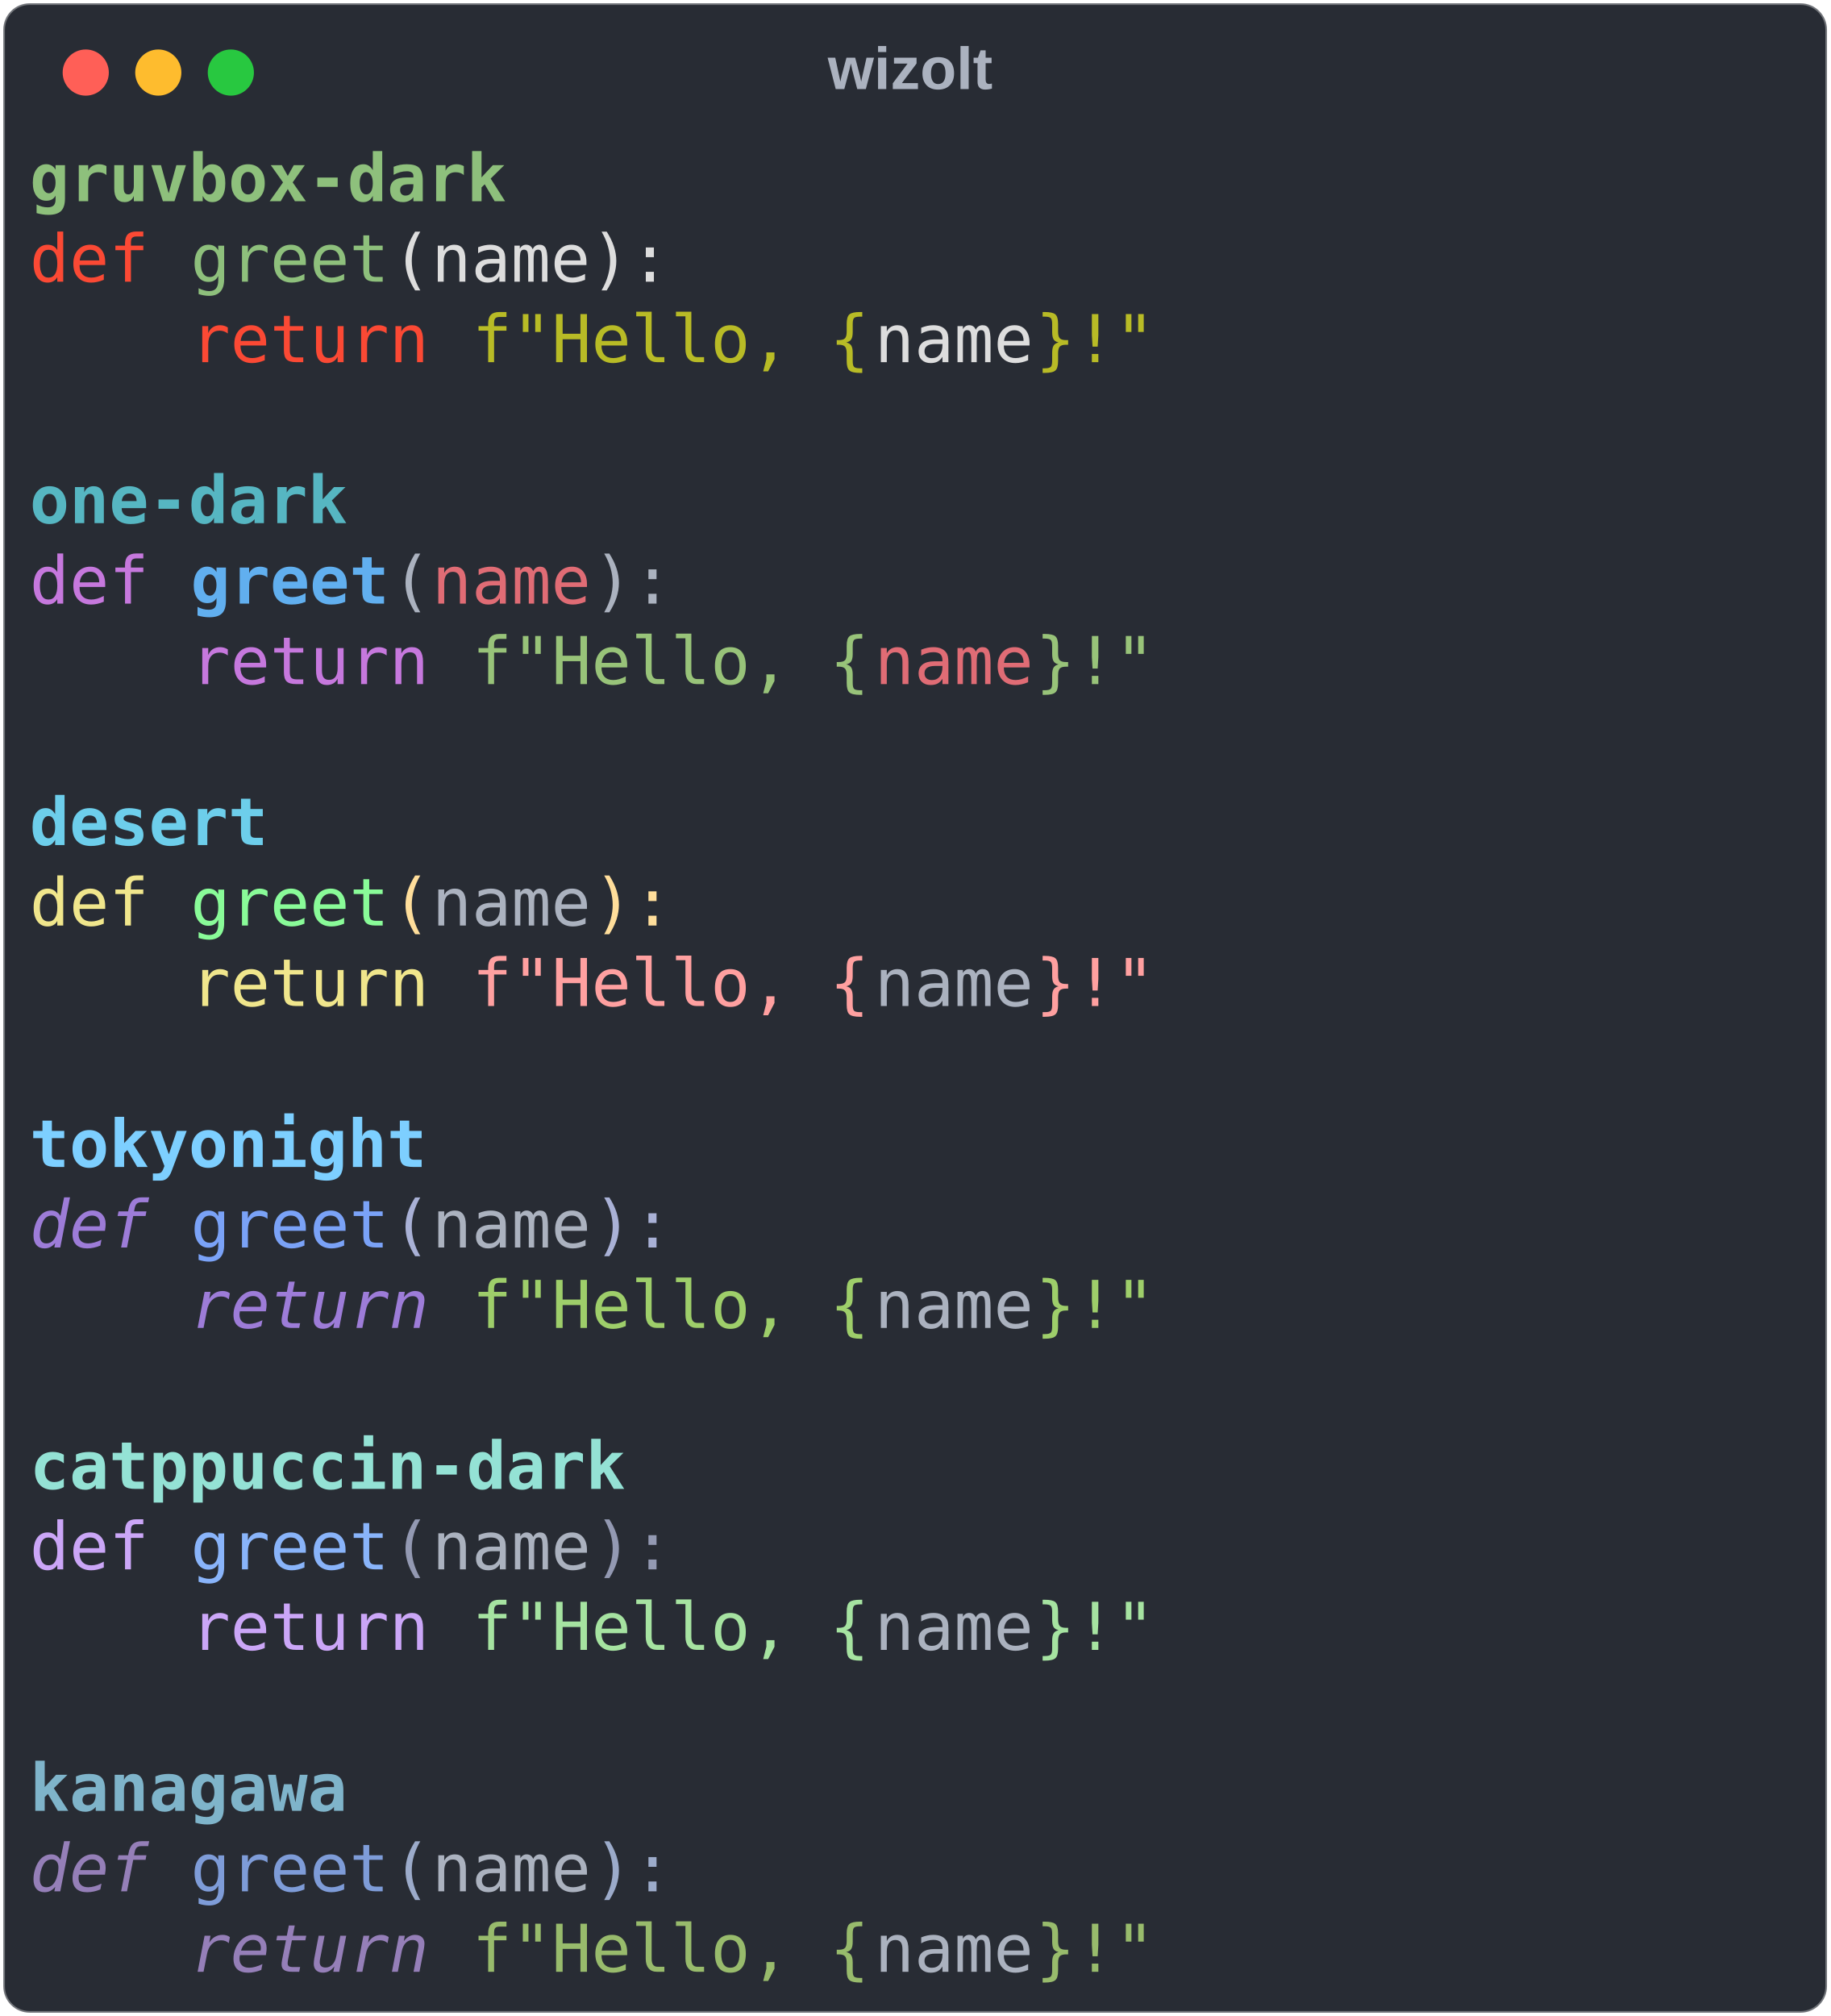
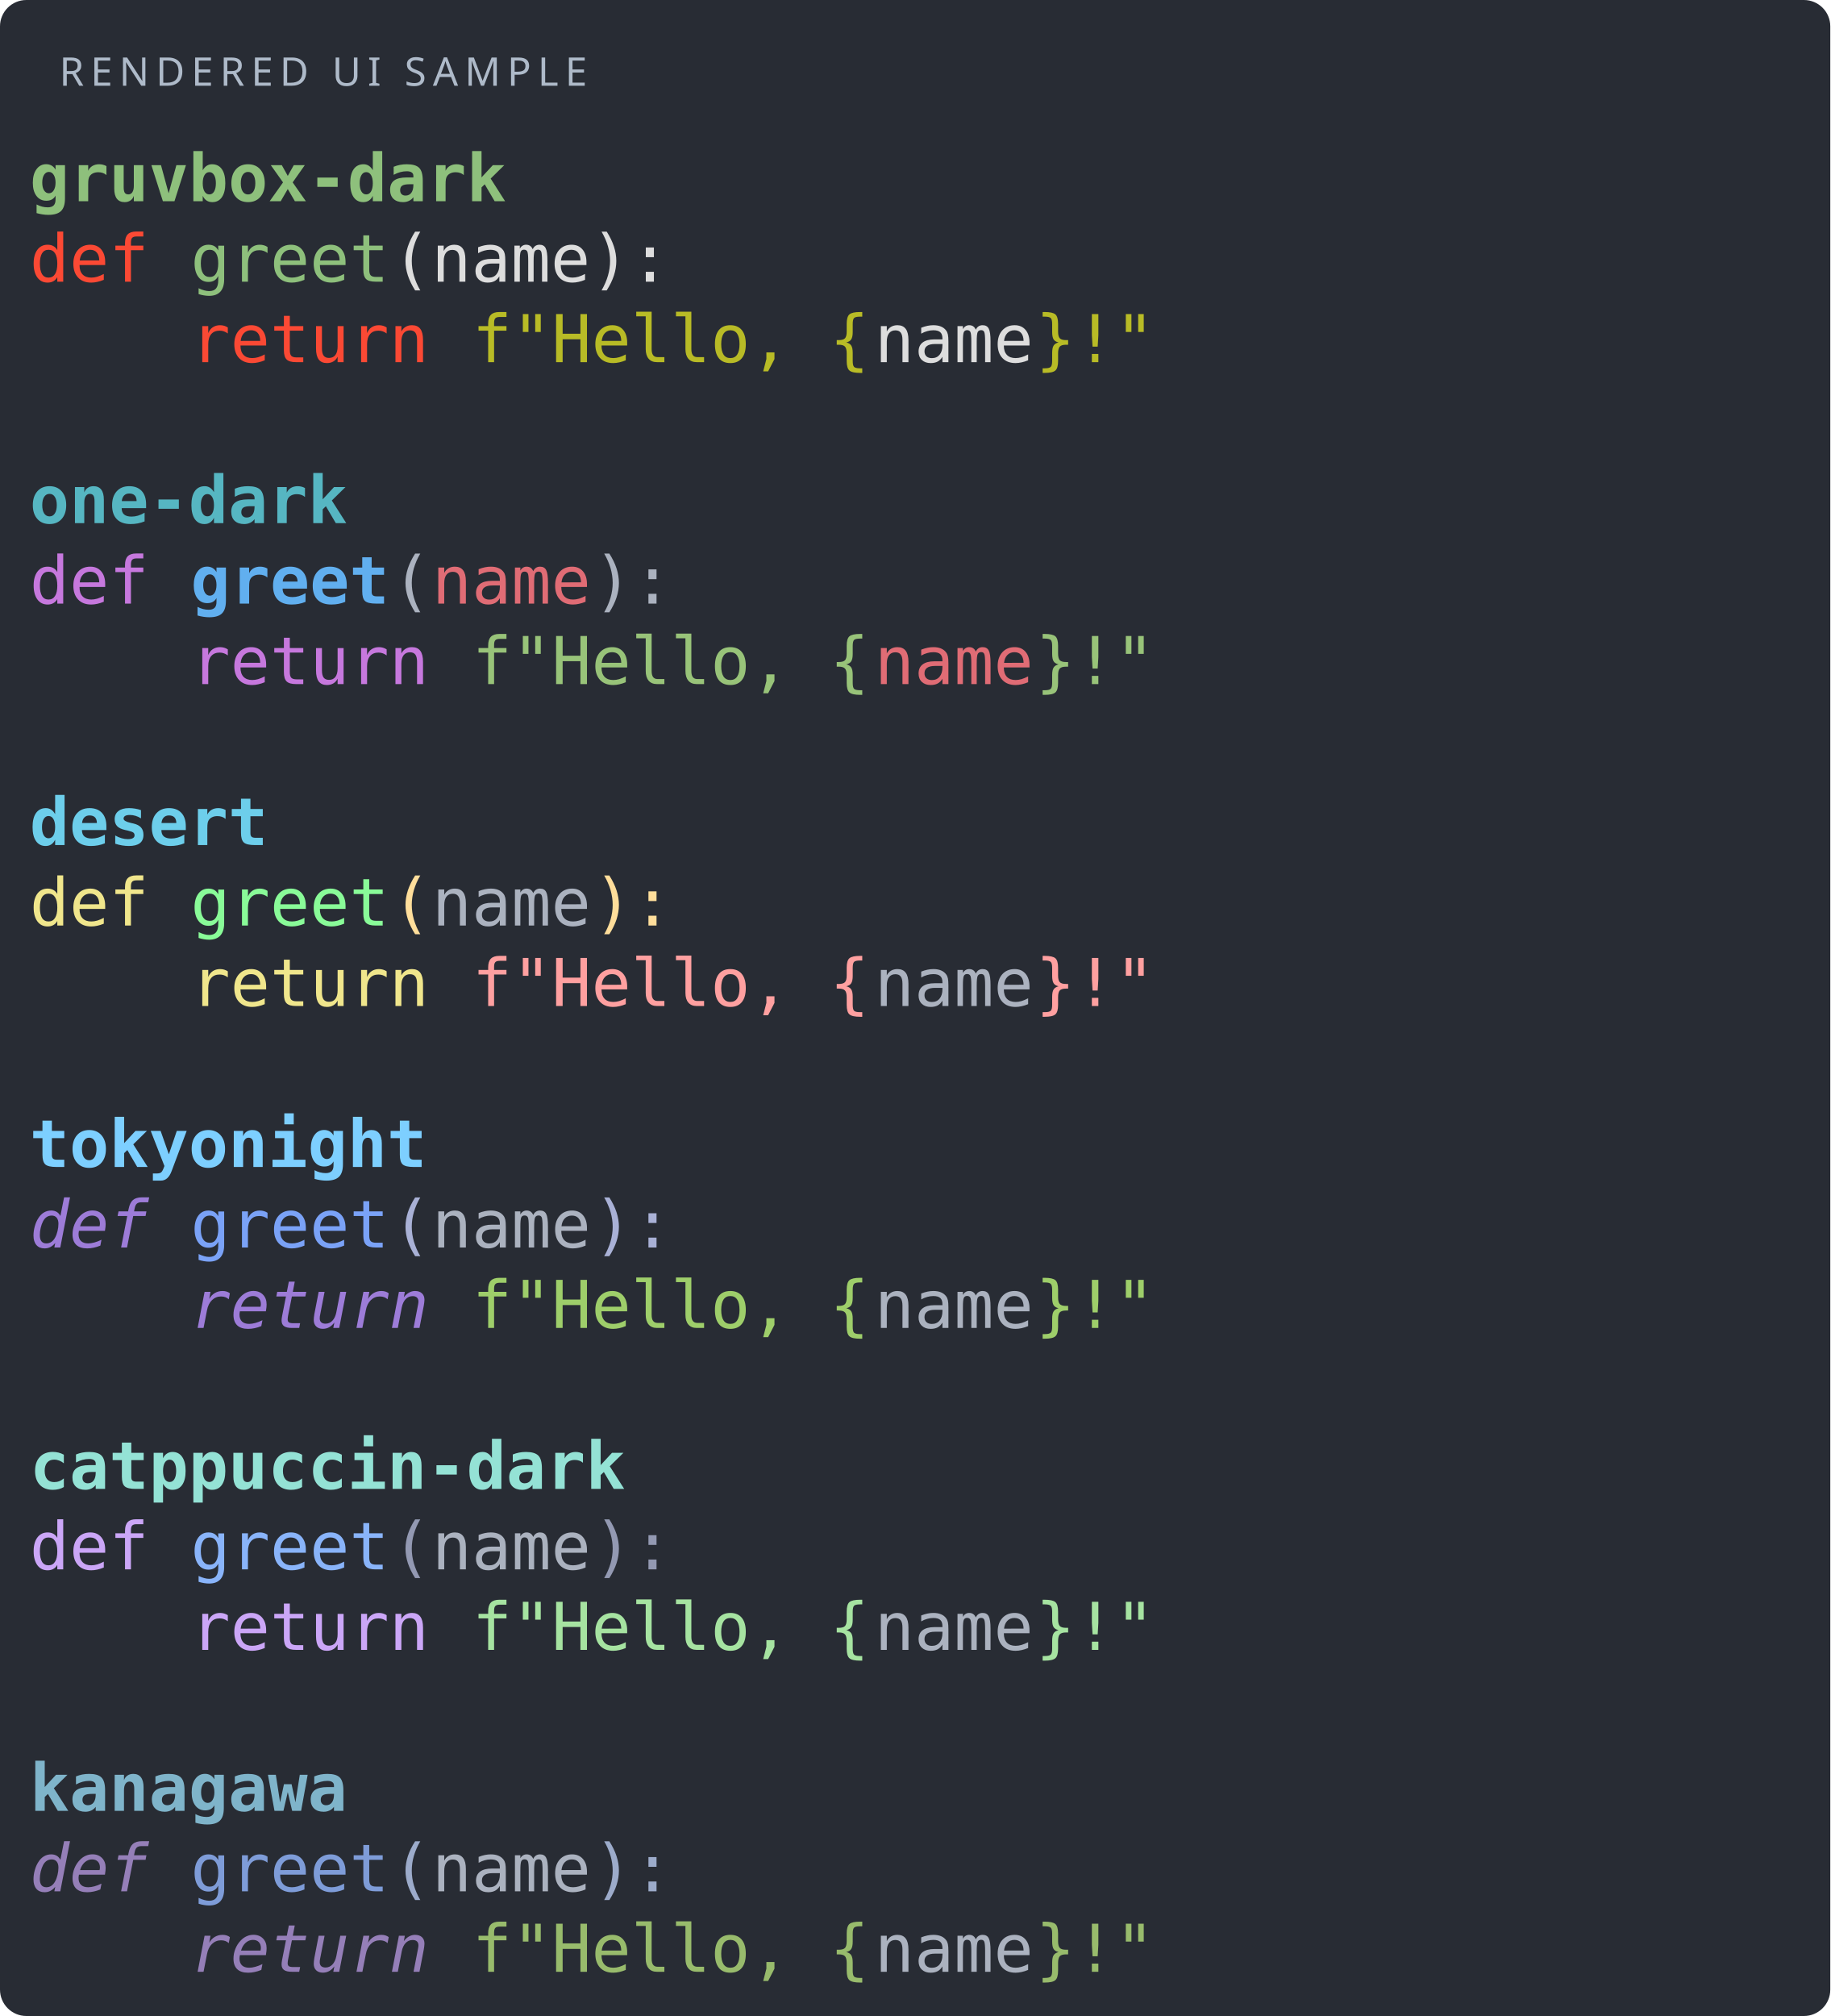
- <svg xmlns="http://www.w3.org/2000/svg" class="rich-terminal" viewBox="0 0 555 611.2">
+ <svg xmlns="http://www.w3.org/2000/svg" viewBox="0 0 555 611.2">
  <style>
- 
-     @font-face {
-         font-family: "Fira Code";
-         src: local("FiraCode-Regular"),
-                 url("https://cdnjs.cloudflare.com/ajax/libs/firacode/6.2.0/woff2/FiraCode-Regular.woff2") format("woff2"),
-                 url("https://cdnjs.cloudflare.com/ajax/libs/firacode/6.2.0/woff/FiraCode-Regular.woff") format("woff");
-         font-style: normal;
-         font-weight: 400;
-     }
-     @font-face {
-         font-family: "Fira Code";
-         src: local("FiraCode-Bold"),
-                 url("https://cdnjs.cloudflare.com/ajax/libs/firacode/6.2.0/woff2/FiraCode-Bold.woff2") format("woff2"),
-                 url("https://cdnjs.cloudflare.com/ajax/libs/firacode/6.2.0/woff/FiraCode-Bold.woff") format("woff");
-         font-style: bold;
-         font-weight: 700;
-     }
- 
-     .appearance-colors-matrix {
-         font-family: Fira Code, monospace;
-         font-size: 20px;
-         line-height: 24.4px;
-         font-variant-east-asian: full-width;
-     }
- 
-     .appearance-colors-title {
-         font-size: 18px;
-         font-weight: bold;
-         font-family: arial;
-     }
- 
-     .appearance-colors-r1 { fill: #8ec07c;font-weight: bold }
+ .appearance-colors-matrix {font-family:monospace;font-size:20px;line-height:24.4px}
+ .appearance-colors-r1 { fill: #8ec07c;font-weight: bold }
.appearance-colors-r2 { fill: #abb2bf }
.appearance-colors-r3 { fill: #fb4934 }
.appearance-colors-r4 { fill: #8ec07c }
.appearance-colors-r5 { fill: #dddddd }
.appearance-colors-r6 { fill: #b8bb26 }
.appearance-colors-r7 { fill: #56b6c2;font-weight: bold }
.appearance-colors-r8 { fill: #c678dd }
.appearance-colors-r9 { fill: #61afef;font-weight: bold }
.appearance-colors-r10 { fill: #e06c75 }
.appearance-colors-r11 { fill: #98c379 }
.appearance-colors-r12 { fill: #6dceeb;font-weight: bold }
.appearance-colors-r13 { fill: #f0e68c }
.appearance-colors-r14 { fill: #89fb98 }
.appearance-colors-r15 { fill: #ffde9b }
.appearance-colors-r16 { fill: #ffa0a0 }
.appearance-colors-r17 { fill: #7dcfff;font-weight: bold }
.appearance-colors-r18 { fill: #9d7cd8;font-style: italic; }
.appearance-colors-r19 { fill: #7aa2f7 }
.appearance-colors-r20 { fill: #a9b1d6 }
.appearance-colors-r21 { fill: #9ece6a }
.appearance-colors-r22 { fill: #94e2d5;font-weight: bold }
.appearance-colors-r23 { fill: #cba6f7 }
.appearance-colors-r24 { fill: #89b4fa }
.appearance-colors-r25 { fill: #9399b2 }
.appearance-colors-r26 { fill: #a6e3a1 }
.appearance-colors-r27 { fill: #7fb4ca;font-weight: bold }
.appearance-colors-r28 { fill: #957fb8;font-style: italic; }
.appearance-colors-r29 { fill: #7e9cd8 }
.appearance-colors-r30 { fill: #9cabca }
.appearance-colors-r31 { fill: #98bb6c }
-     </style>
+ </style>
  <defs>
    <clipPath id="appearance-colors-clip-terminal">
-       <rect x="0" y="0" width="535.8" height="560.2" />
+       <rect width="535.8" height="560.2" />
    </clipPath>
    <clipPath id="appearance-colors-line-0">
      <rect x="0" y="1.5" width="536.8" height="24.65" />
    </clipPath>
    <clipPath id="appearance-colors-line-1">
      <rect x="0" y="25.9" width="536.8" height="24.65" />
    </clipPath>
    <clipPath id="appearance-colors-line-2">
      <rect x="0" y="50.3" width="536.8" height="24.65" />
    </clipPath>
    <clipPath id="appearance-colors-line-3">
      <rect x="0" y="74.7" width="536.8" height="24.65" />
    </clipPath>
    <clipPath id="appearance-colors-line-4">
      <rect x="0" y="99.1" width="536.8" height="24.65" />
    </clipPath>
    <clipPath id="appearance-colors-line-5">
      <rect x="0" y="123.5" width="536.8" height="24.65" />
    </clipPath>
    <clipPath id="appearance-colors-line-6">
      <rect x="0" y="147.9" width="536.8" height="24.65" />
    </clipPath>
    <clipPath id="appearance-colors-line-7">
      <rect x="0" y="172.3" width="536.8" height="24.65" />
    </clipPath>
    <clipPath id="appearance-colors-line-8">
      <rect x="0" y="196.7" width="536.8" height="24.65" />
    </clipPath>
    <clipPath id="appearance-colors-line-9">
      <rect x="0" y="221.1" width="536.8" height="24.65" />
    </clipPath>
    <clipPath id="appearance-colors-line-10">
      <rect x="0" y="245.5" width="536.8" height="24.65" />
    </clipPath>
    <clipPath id="appearance-colors-line-11">
      <rect x="0" y="269.9" width="536.8" height="24.65" />
    </clipPath>
    <clipPath id="appearance-colors-line-12">
      <rect x="0" y="294.3" width="536.8" height="24.65" />
    </clipPath>
    <clipPath id="appearance-colors-line-13">
      <rect x="0" y="318.7" width="536.8" height="24.65" />
    </clipPath>
    <clipPath id="appearance-colors-line-14">
      <rect x="0" y="343.1" width="536.8" height="24.65" />
    </clipPath>
    <clipPath id="appearance-colors-line-15">
      <rect x="0" y="367.5" width="536.8" height="24.65" />
    </clipPath>
    <clipPath id="appearance-colors-line-16">
      <rect x="0" y="391.9" width="536.8" height="24.65" />
    </clipPath>
    <clipPath id="appearance-colors-line-17">
      <rect x="0" y="416.3" width="536.8" height="24.65" />
    </clipPath>
    <clipPath id="appearance-colors-line-18">
      <rect x="0" y="440.7" width="536.8" height="24.65" />
    </clipPath>
    <clipPath id="appearance-colors-line-19">
      <rect x="0" y="465.1" width="536.8" height="24.65" />
    </clipPath>
    <clipPath id="appearance-colors-line-20">
      <rect x="0" y="489.5" width="536.8" height="24.65" />
    </clipPath>
    <clipPath id="appearance-colors-line-21">
      <rect x="0" y="513.9" width="536.8" height="24.65" />
    </clipPath>
  </defs>
-   <rect fill="#282c34" stroke="rgba(255,255,255,0.35)" stroke-width="1" x="1" y="1" width="553" height="609.2" rx="8" />
-   <text class="appearance-colors-title" fill="#abb2bf" text-anchor="middle" x="276" y="27">wizolt</text>
-   <g transform="translate(26,22)">
-     <circle cx="0" cy="0" r="7" fill="#ff5f57" />
-     <circle cx="22" cy="0" r="7" fill="#febc2e" />
-     <circle cx="44" cy="0" r="7" fill="#28c840" />
-   </g>
+   <rect width="555" height="611.2" rx="8" fill="#282c34" />
+   <text x="18" y="26" fill="#aebac9" font-family="sans-serif" font-size="12" letter-spacing="2">RENDERED UI SAMPLE</text>
  <g transform="translate(9, 41)" clip-path="url(#appearance-colors-clip-terminal)">
    <g class="appearance-colors-matrix">
      <text class="appearance-colors-r1" x="0" y="20" textLength="146.4" clip-path="url(#appearance-colors-line-0)">gruvbox-dark</text>
      <text class="appearance-colors-r2" x="536.8" y="20" textLength="12.2" clip-path="url(#appearance-colors-line-0)">
</text>
      <text class="appearance-colors-r3" x="0" y="44.4" textLength="36.6" clip-path="url(#appearance-colors-line-1)">def</text>
      <text class="appearance-colors-r4" x="48.8" y="44.4" textLength="61" clip-path="url(#appearance-colors-line-1)">greet</text>
      <text class="appearance-colors-r5" x="109.8" y="44.4" textLength="85.4" clip-path="url(#appearance-colors-line-1)">(name):</text>
      <text class="appearance-colors-r2" x="536.8" y="44.4" textLength="12.2" clip-path="url(#appearance-colors-line-1)">
</text>
      <text class="appearance-colors-r3" x="48.8" y="68.8" textLength="73.2" clip-path="url(#appearance-colors-line-2)">return</text>
      <text class="appearance-colors-r6" x="134.2" y="68.8" textLength="122" clip-path="url(#appearance-colors-line-2)">f"Hello, {</text>
      <text class="appearance-colors-r5" x="256.2" y="68.8" textLength="48.8" clip-path="url(#appearance-colors-line-2)">name</text>
      <text class="appearance-colors-r6" x="305" y="68.8" textLength="36.6" clip-path="url(#appearance-colors-line-2)">}!"</text>
      <text class="appearance-colors-r2" x="536.8" y="68.8" textLength="12.2" clip-path="url(#appearance-colors-line-2)">
</text>
      <text class="appearance-colors-r2" x="536.8" y="93.2" textLength="12.2" clip-path="url(#appearance-colors-line-3)">
</text>
      <text class="appearance-colors-r7" x="0" y="117.6" textLength="97.6" clip-path="url(#appearance-colors-line-4)">one-dark</text>
      <text class="appearance-colors-r2" x="536.8" y="117.6" textLength="12.2" clip-path="url(#appearance-colors-line-4)">
</text>
      <text class="appearance-colors-r8" x="0" y="142" textLength="36.6" clip-path="url(#appearance-colors-line-5)">def</text>
      <text class="appearance-colors-r9" x="48.8" y="142" textLength="61" clip-path="url(#appearance-colors-line-5)">greet</text>
      <text class="appearance-colors-r2" x="109.8" y="142" textLength="12.2" clip-path="url(#appearance-colors-line-5)">(</text>
      <text class="appearance-colors-r10" x="122" y="142" textLength="48.8" clip-path="url(#appearance-colors-line-5)">name</text>
      <text class="appearance-colors-r2" x="170.8" y="142" textLength="24.4" clip-path="url(#appearance-colors-line-5)">):</text>
      <text class="appearance-colors-r2" x="536.8" y="142" textLength="12.2" clip-path="url(#appearance-colors-line-5)">
</text>
      <text class="appearance-colors-r8" x="48.8" y="166.4" textLength="73.2" clip-path="url(#appearance-colors-line-6)">return</text>
      <text class="appearance-colors-r11" x="134.2" y="166.4" textLength="122" clip-path="url(#appearance-colors-line-6)">f"Hello, {</text>
      <text class="appearance-colors-r10" x="256.2" y="166.4" textLength="48.8" clip-path="url(#appearance-colors-line-6)">name</text>
      <text class="appearance-colors-r11" x="305" y="166.4" textLength="36.6" clip-path="url(#appearance-colors-line-6)">}!"</text>
      <text class="appearance-colors-r2" x="536.8" y="166.4" textLength="12.2" clip-path="url(#appearance-colors-line-6)">
</text>
      <text class="appearance-colors-r2" x="536.8" y="190.8" textLength="12.2" clip-path="url(#appearance-colors-line-7)">
</text>
      <text class="appearance-colors-r12" x="0" y="215.2" textLength="73.2" clip-path="url(#appearance-colors-line-8)">desert</text>
      <text class="appearance-colors-r2" x="536.8" y="215.2" textLength="12.2" clip-path="url(#appearance-colors-line-8)">
</text>
      <text class="appearance-colors-r13" x="0" y="239.6" textLength="36.6" clip-path="url(#appearance-colors-line-9)">def</text>
      <text class="appearance-colors-r14" x="48.8" y="239.6" textLength="61" clip-path="url(#appearance-colors-line-9)">greet</text>
      <text class="appearance-colors-r15" x="109.8" y="239.6" textLength="12.2" clip-path="url(#appearance-colors-line-9)">(</text>
      <text class="appearance-colors-r2" x="122" y="239.6" textLength="48.8" clip-path="url(#appearance-colors-line-9)">name</text>
      <text class="appearance-colors-r15" x="170.8" y="239.6" textLength="24.4" clip-path="url(#appearance-colors-line-9)">):</text>
      <text class="appearance-colors-r2" x="536.8" y="239.6" textLength="12.2" clip-path="url(#appearance-colors-line-9)">
</text>
      <text class="appearance-colors-r13" x="48.8" y="264" textLength="73.2" clip-path="url(#appearance-colors-line-10)">return</text>
      <text class="appearance-colors-r16" x="134.2" y="264" textLength="122" clip-path="url(#appearance-colors-line-10)">f"Hello, {</text>
      <text class="appearance-colors-r2" x="256.2" y="264" textLength="48.8" clip-path="url(#appearance-colors-line-10)">name</text>
      <text class="appearance-colors-r16" x="305" y="264" textLength="36.6" clip-path="url(#appearance-colors-line-10)">}!"</text>
      <text class="appearance-colors-r2" x="536.8" y="264" textLength="12.2" clip-path="url(#appearance-colors-line-10)">
</text>
      <text class="appearance-colors-r2" x="536.8" y="288.4" textLength="12.2" clip-path="url(#appearance-colors-line-11)">
</text>
      <text class="appearance-colors-r17" x="0" y="312.8" textLength="122" clip-path="url(#appearance-colors-line-12)">tokyonight</text>
      <text class="appearance-colors-r2" x="536.8" y="312.8" textLength="12.2" clip-path="url(#appearance-colors-line-12)">
</text>
      <text class="appearance-colors-r18" x="0" y="337.2" textLength="36.6" clip-path="url(#appearance-colors-line-13)">def</text>
      <text class="appearance-colors-r19" x="48.8" y="337.2" textLength="61" clip-path="url(#appearance-colors-line-13)">greet</text>
      <text class="appearance-colors-r20" x="109.8" y="337.2" textLength="12.2" clip-path="url(#appearance-colors-line-13)">(</text>
      <text class="appearance-colors-r2" x="122" y="337.2" textLength="48.8" clip-path="url(#appearance-colors-line-13)">name</text>
      <text class="appearance-colors-r20" x="170.8" y="337.2" textLength="24.4" clip-path="url(#appearance-colors-line-13)">):</text>
      <text class="appearance-colors-r2" x="536.8" y="337.2" textLength="12.2" clip-path="url(#appearance-colors-line-13)">
</text>
      <text class="appearance-colors-r18" x="48.8" y="361.6" textLength="73.2" clip-path="url(#appearance-colors-line-14)">return</text>
      <text class="appearance-colors-r21" x="134.2" y="361.6" textLength="122" clip-path="url(#appearance-colors-line-14)">f"Hello, {</text>
      <text class="appearance-colors-r2" x="256.2" y="361.6" textLength="48.8" clip-path="url(#appearance-colors-line-14)">name</text>
      <text class="appearance-colors-r21" x="305" y="361.6" textLength="36.6" clip-path="url(#appearance-colors-line-14)">}!"</text>
      <text class="appearance-colors-r2" x="536.8" y="361.6" textLength="12.2" clip-path="url(#appearance-colors-line-14)">
</text>
      <text class="appearance-colors-r2" x="536.8" y="386" textLength="12.2" clip-path="url(#appearance-colors-line-15)">
</text>
      <text class="appearance-colors-r22" x="0" y="410.4" textLength="183" clip-path="url(#appearance-colors-line-16)">catppuccin-dark</text>
      <text class="appearance-colors-r2" x="536.8" y="410.4" textLength="12.2" clip-path="url(#appearance-colors-line-16)">
</text>
      <text class="appearance-colors-r23" x="0" y="434.8" textLength="36.6" clip-path="url(#appearance-colors-line-17)">def</text>
      <text class="appearance-colors-r24" x="48.8" y="434.8" textLength="61" clip-path="url(#appearance-colors-line-17)">greet</text>
      <text class="appearance-colors-r25" x="109.8" y="434.8" textLength="12.2" clip-path="url(#appearance-colors-line-17)">(</text>
      <text class="appearance-colors-r2" x="122" y="434.8" textLength="48.8" clip-path="url(#appearance-colors-line-17)">name</text>
      <text class="appearance-colors-r25" x="170.8" y="434.8" textLength="24.4" clip-path="url(#appearance-colors-line-17)">):</text>
      <text class="appearance-colors-r2" x="536.8" y="434.8" textLength="12.2" clip-path="url(#appearance-colors-line-17)">
</text>
      <text class="appearance-colors-r23" x="48.8" y="459.2" textLength="73.2" clip-path="url(#appearance-colors-line-18)">return</text>
      <text class="appearance-colors-r26" x="134.2" y="459.2" textLength="122" clip-path="url(#appearance-colors-line-18)">f"Hello, {</text>
      <text class="appearance-colors-r2" x="256.2" y="459.2" textLength="48.8" clip-path="url(#appearance-colors-line-18)">name</text>
      <text class="appearance-colors-r26" x="305" y="459.2" textLength="36.6" clip-path="url(#appearance-colors-line-18)">}!"</text>
      <text class="appearance-colors-r2" x="536.8" y="459.2" textLength="12.2" clip-path="url(#appearance-colors-line-18)">
</text>
      <text class="appearance-colors-r2" x="536.8" y="483.6" textLength="12.2" clip-path="url(#appearance-colors-line-19)">
</text>
      <text class="appearance-colors-r27" x="0" y="508" textLength="97.6" clip-path="url(#appearance-colors-line-20)">kanagawa</text>
      <text class="appearance-colors-r2" x="536.8" y="508" textLength="12.2" clip-path="url(#appearance-colors-line-20)">
</text>
      <text class="appearance-colors-r28" x="0" y="532.4" textLength="36.6" clip-path="url(#appearance-colors-line-21)">def</text>
      <text class="appearance-colors-r29" x="48.8" y="532.4" textLength="61" clip-path="url(#appearance-colors-line-21)">greet</text>
      <text class="appearance-colors-r30" x="109.8" y="532.4" textLength="12.2" clip-path="url(#appearance-colors-line-21)">(</text>
      <text class="appearance-colors-r2" x="122" y="532.4" textLength="48.8" clip-path="url(#appearance-colors-line-21)">name</text>
      <text class="appearance-colors-r30" x="170.8" y="532.4" textLength="24.4" clip-path="url(#appearance-colors-line-21)">):</text>
      <text class="appearance-colors-r2" x="536.8" y="532.4" textLength="12.2" clip-path="url(#appearance-colors-line-21)">
</text>
      <text class="appearance-colors-r28" x="48.8" y="556.8" textLength="73.2" clip-path="url(#appearance-colors-line-22)">return</text>
      <text class="appearance-colors-r31" x="134.2" y="556.8" textLength="122" clip-path="url(#appearance-colors-line-22)">f"Hello, {</text>
      <text class="appearance-colors-r2" x="256.2" y="556.8" textLength="48.8" clip-path="url(#appearance-colors-line-22)">name</text>
      <text class="appearance-colors-r31" x="305" y="556.8" textLength="36.6" clip-path="url(#appearance-colors-line-22)">}!"</text>
      <text class="appearance-colors-r2" x="536.8" y="556.8" textLength="12.2" clip-path="url(#appearance-colors-line-22)">
</text>
    </g>
  </g>
</svg>
